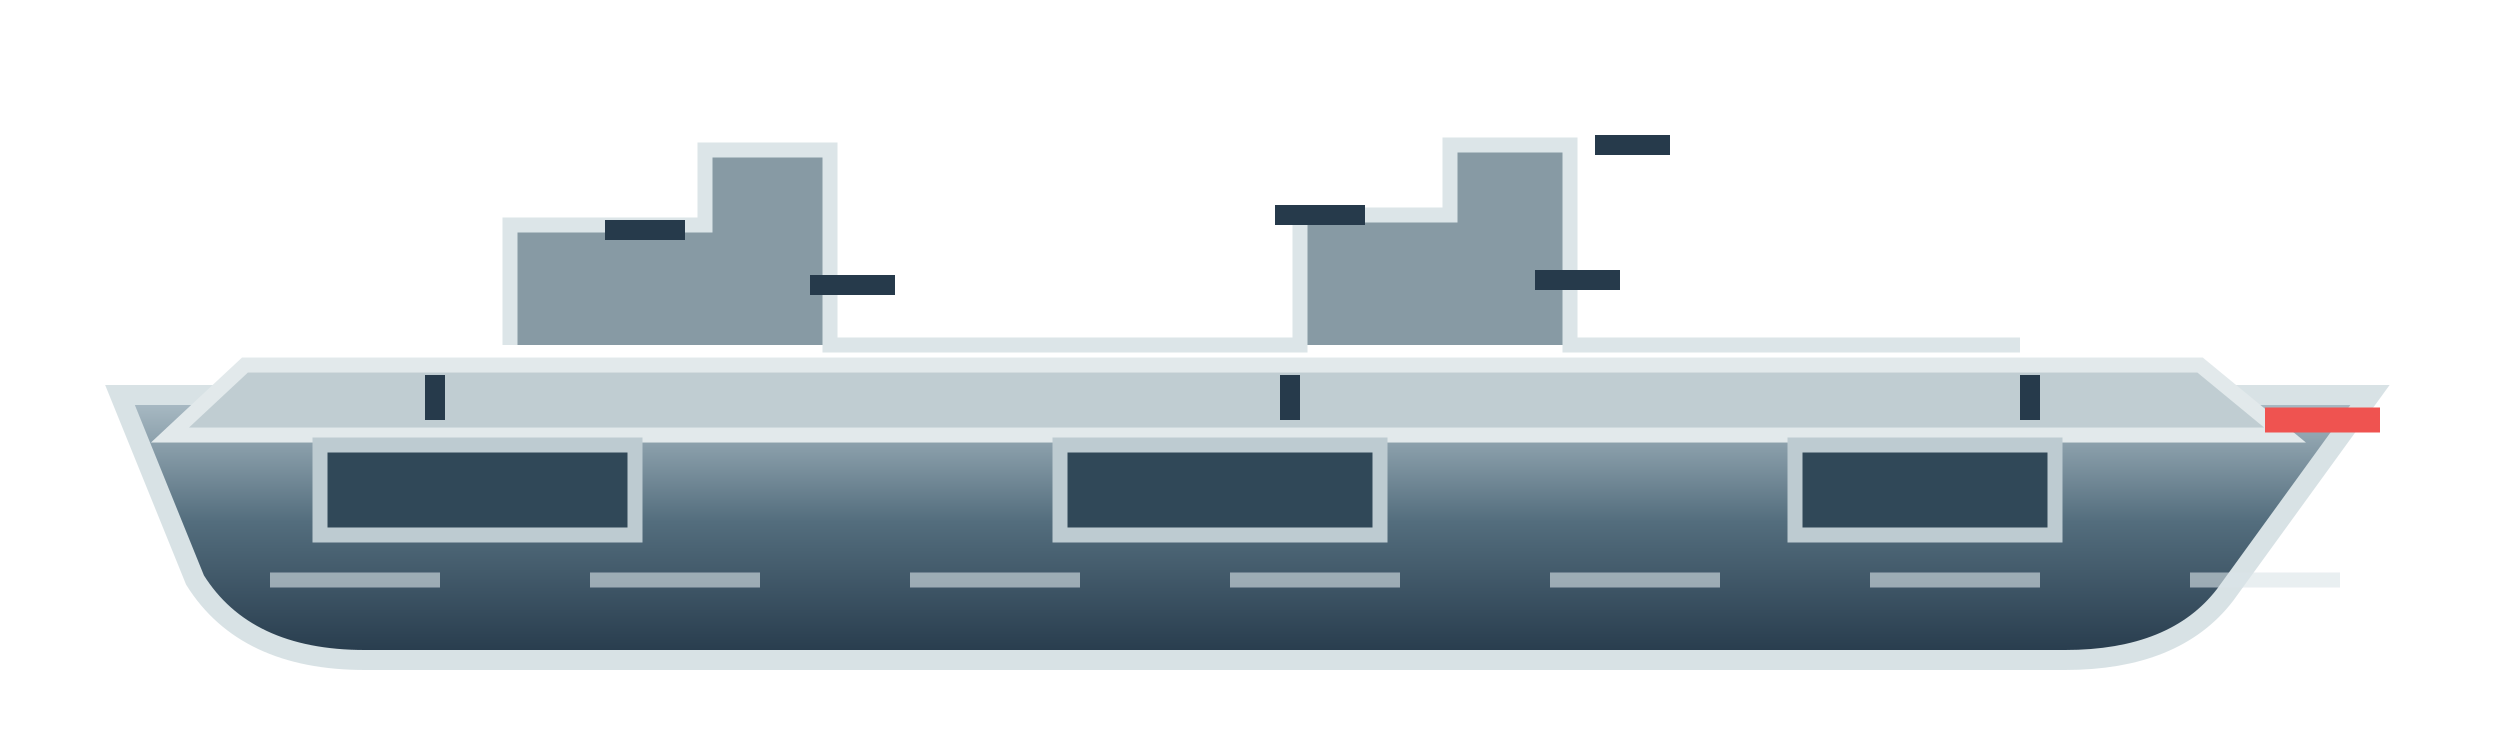
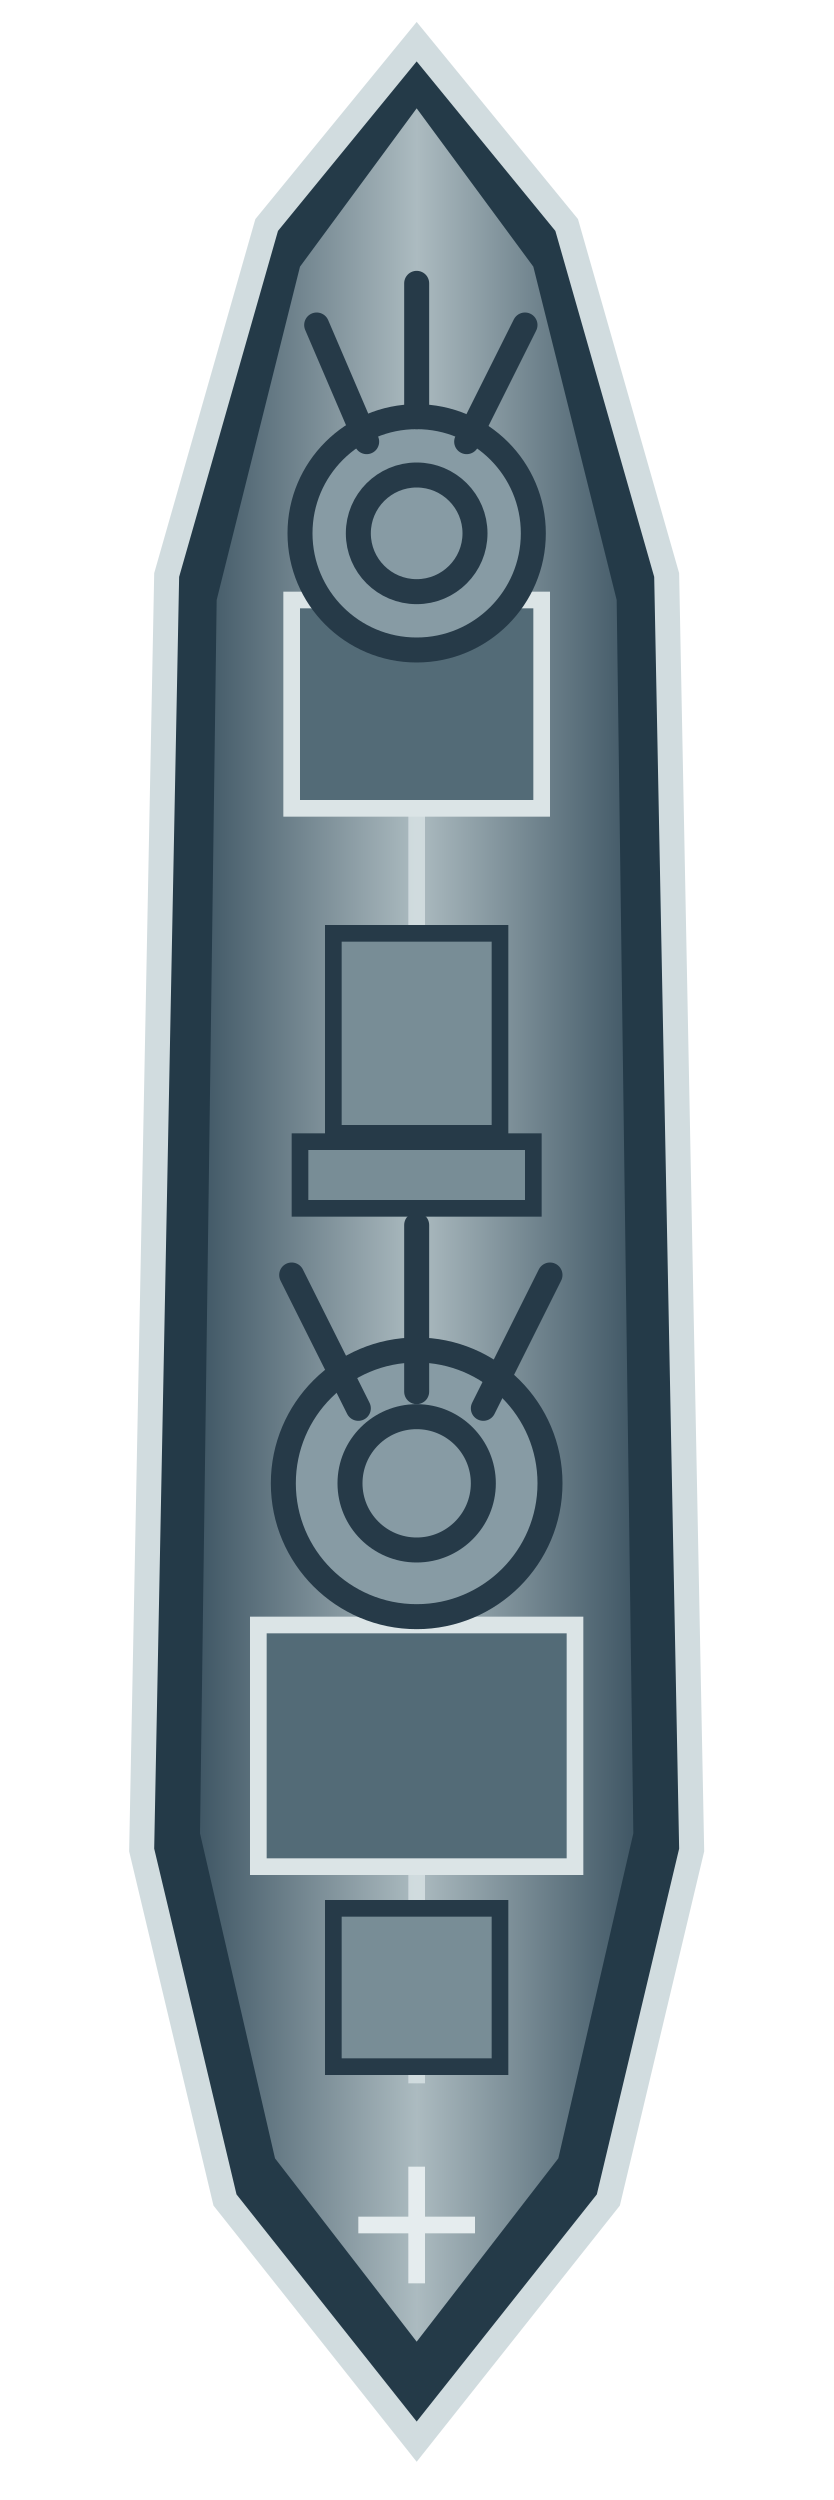
- <svg xmlns="http://www.w3.org/2000/svg" viewBox="0 0 500 150" preserveAspectRatio="none" role="img">
+ <svg xmlns="http://www.w3.org/2000/svg" viewBox="0 0 100 300" role="img">
  <defs>
-     <linearGradient id="hull" x2="0" y2="1">
-       <stop stop-color="#aebfc8" />
-       <stop offset=".48" stop-color="#536d7d" />
-       <stop offset="1" stop-color="#263a4b" />
+     <linearGradient id="hull" x2="1">
+       <stop stop-color="#405765" />
+       <stop offset=".5" stop-color="#acbbc0" />
+       <stop offset="1" stop-color="#405765" />
    </linearGradient>
  </defs>
-   <path d="M24 79h450l-29 40q-10 13-32 13H73q-24 0-34-16z" fill="url(#hull)" stroke="#d8e2e5" stroke-width="4" />
-   <path d="M49 73h391l17 14H34z" fill="#c0cdd2" stroke="#e2e9eb" stroke-width="3" />
-   <path d="M102 69V45h39V30h25v39h94V43h30V29h24v40h90" fill="#879aa4" stroke="#dce5e8" stroke-width="3" />
-   <path d="M121 46h16m118-3h18m46-14h15m-172 28h17m128-1h17" stroke="#263a4b" stroke-width="4" />
-   <path d="M64 89h63v18H64zm148 0h64v18h-64zm147 0h52v18h-52z" fill="#304858" stroke="#bdcbd1" stroke-width="3" />
-   <path d="M87 84v-9m171 9v-9m148 9v-9" stroke="#263a4b" stroke-width="4" />
-   <path d="M54 116h34m30 0h34m30 0h34m30 0h34m30 0h34m30 0h34m30 0h30" stroke="#dbe4e7" stroke-width="3" opacity=".6" />
-   <path d="M453 84h23" stroke="#ef5350" stroke-width="5" />
+   <path d="M50 5 68 27l12 42 3 153-10 42-23 29-23-29-10-42 3-153 12-42z" fill="#243a48" stroke="#d1dcdf" stroke-width="3" />
+   <path d="M50 13 64 32l10 40 2 148-9 39-17 22-17-22-9-39 2-148 10-40z" fill="url(#hull)" />
+   <path d="M50 33v217" stroke="#e4ecee" stroke-width="2" opacity=".65" />
+   <path d="M35 72h30v25H35zm-4 123h38v29H31z" fill="#536b77" stroke="#dbe4e6" stroke-width="2" />
+   <g fill="#879ba4" stroke="#263a48" stroke-width="3">
+     <circle cx="50" cy="64" r="14" />
+     <circle cx="50" cy="178" r="16" />
+     <circle cx="50" cy="64" r="7" />
+     <circle cx="50" cy="178" r="8" />
+   </g>
+   <g stroke="#263a48" stroke-width="3" stroke-linecap="round">
+     <path d="M44 53 38 39m12 11V34m6 19 7-14M43 169l-8-16m15 14v-20m8 22 8-16" />
+   </g>
+   <path d="M40 112h20v24H40zm-4 25h28v8H36zm4 92h20v19H40z" fill="#788d96" stroke="#263a48" stroke-width="2" />
+   <path d="M43 267h14m-7-7v14" stroke="#e5ecee" stroke-width="2" />
</svg>
